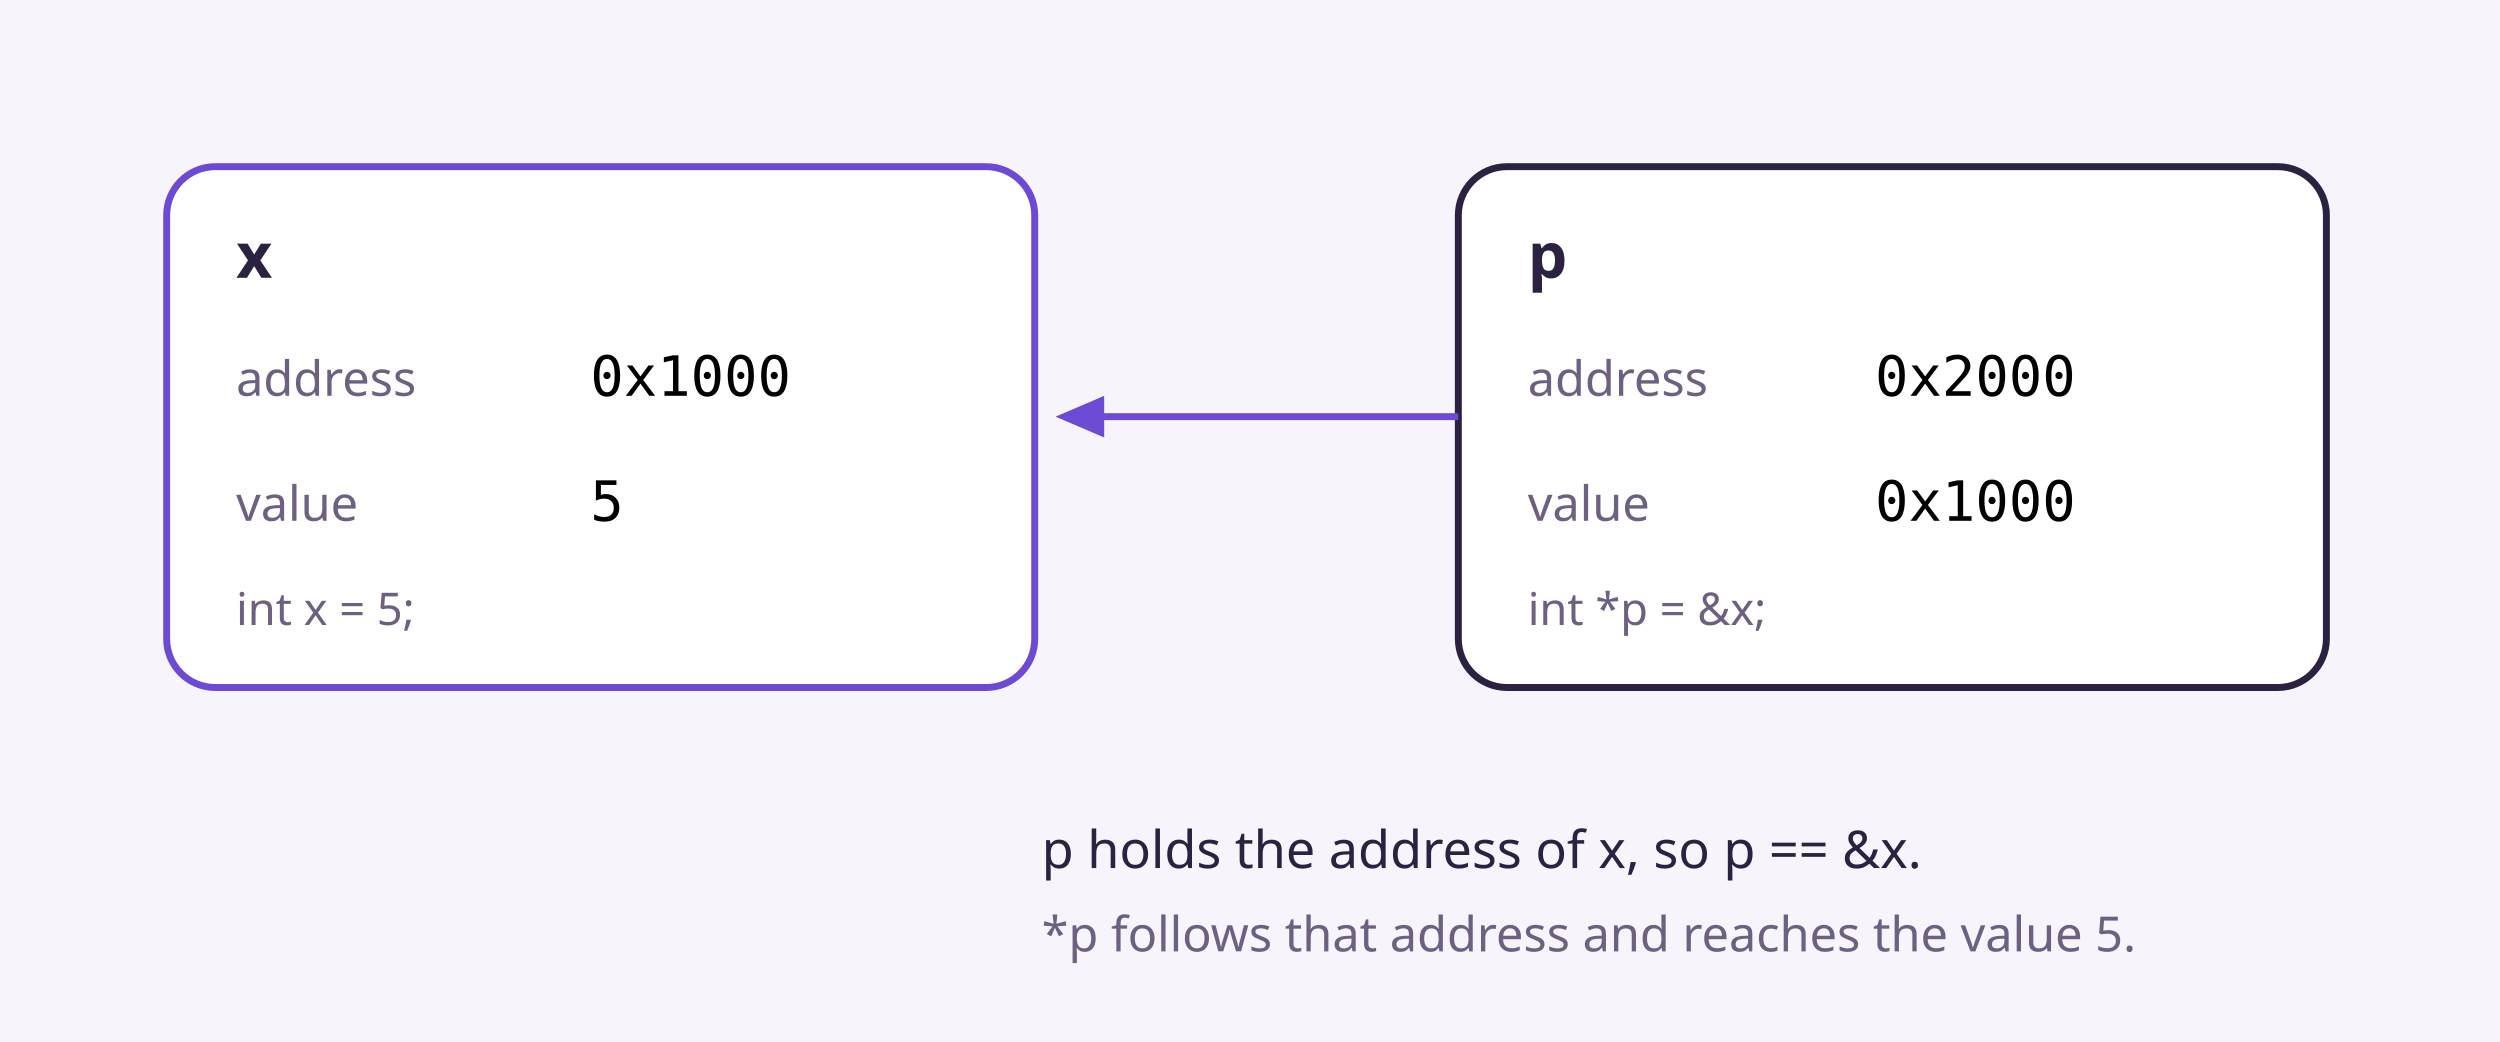
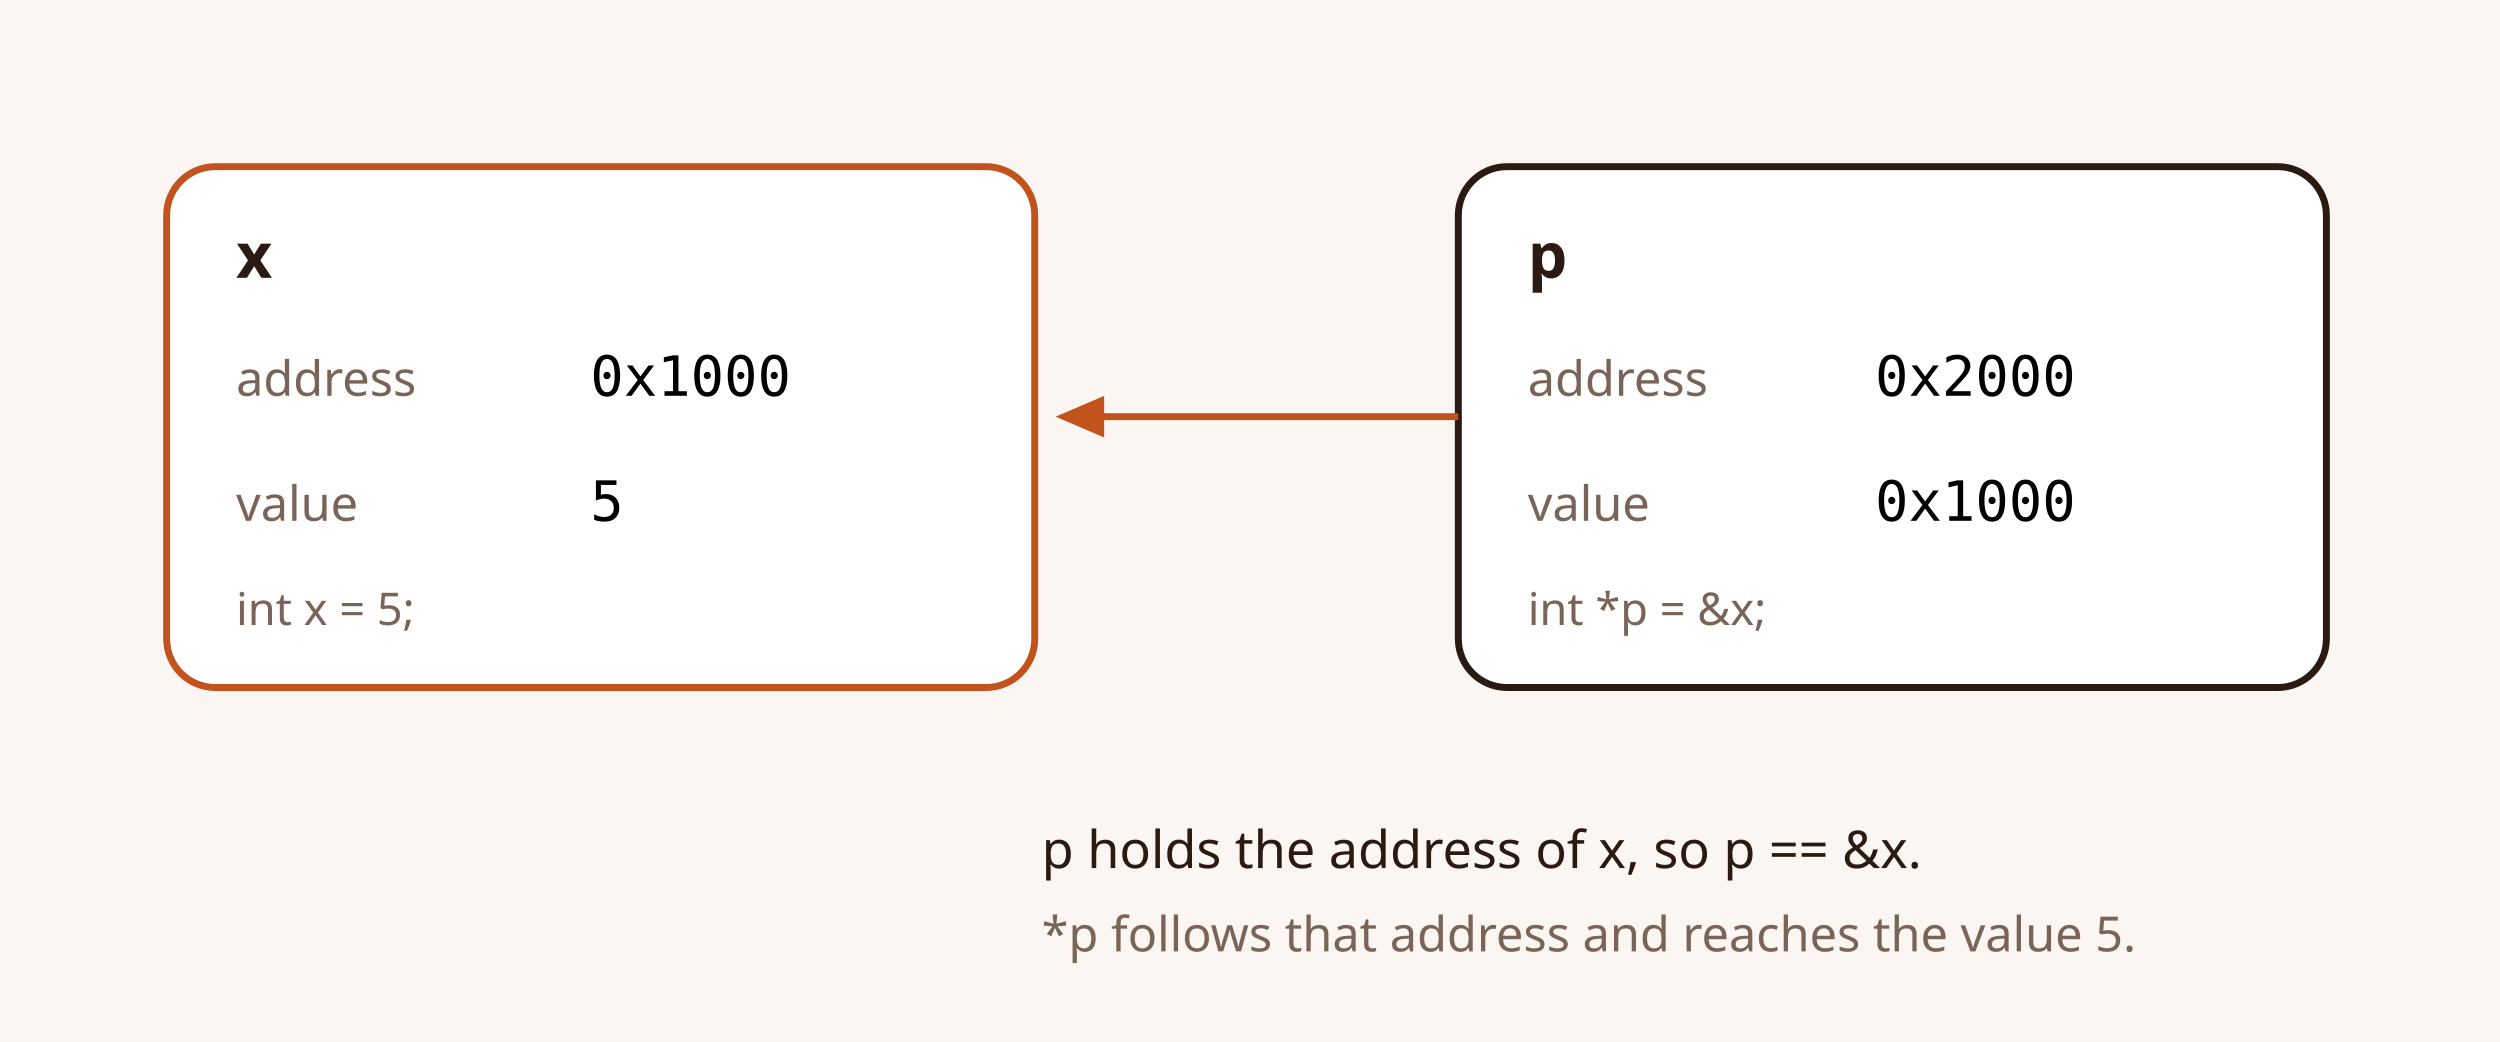
<svg xmlns="http://www.w3.org/2000/svg" viewBox="0 0 720 300" role="img">
  <style>
-   .t { font-family: Heebo, system-ui, sans-serif; fill: #2c2140; }
-   .m { font-family: Heebo, system-ui, sans-serif; fill: #6d6080; }
+   .t { font-family: Heebo, system-ui, sans-serif; fill: #2a1a12; }
+   .m { font-family: Heebo, system-ui, sans-serif; fill: #7a6458; }
  .w { font-family: Heebo, system-ui, sans-serif; fill: #ffffff; }
  .mono { font-family: "Source Code Pro", ui-monospace, monospace; }
  .step { opacity: 1; }
  @media (prefers-reduced-motion: no-preference) {
    .step { animation: appear 0.45s ease both; }
  }
  @keyframes appear { from { opacity: 0; } to { opacity: 1; } }
  @media (prefers-reduced-motion: reduce) {
    .step { animation: none !important; opacity: 1 !important; }
  }
</style>
-   <rect width="720" height="300" fill="#f7f4fb" />
+   <rect width="720" height="300" fill="#fbf6f2" />
  <g class="step" style="animation-delay:0.08s">
-     <rect x="48" y="48" width="250" height="150" rx="14" fill="#ffffff" stroke="#6d4ad4" stroke-width="2" />
+     <rect x="48" y="48" width="250" height="150" rx="14" fill="#ffffff" stroke="#c2531d" stroke-width="2" />
    <text x="68" y="80" class="t" font-size="18" font-weight="700">x</text>
    <text x="68" y="114" class="m" font-size="14">address</text>
    <text x="170" y="114" class="mono" font-size="16">0x1000</text>
    <text x="68" y="150" class="m" font-size="14">value</text>
    <text x="170" y="150" class="mono" font-size="16">5</text>
    <text x="68" y="180" class="m" font-size="13">int x = 5;</text>
  </g>
  <g class="step" style="animation-delay:0.20s">
-     <rect x="420" y="48" width="250" height="150" rx="14" fill="#ffffff" stroke="#2c2140" stroke-width="2" />
+     <rect x="420" y="48" width="250" height="150" rx="14" fill="#ffffff" stroke="#2a1a12" stroke-width="2" />
    <text x="440" y="80" class="t" font-size="18" font-weight="700">p</text>
    <text x="440" y="114" class="m" font-size="14">address</text>
    <text x="540" y="114" class="mono" font-size="16">0x2000</text>
    <text x="440" y="150" class="m" font-size="14">value</text>
    <text x="540" y="150" class="mono" font-size="16">0x1000</text>
    <text x="440" y="180" class="m" font-size="13">int *p = &amp;x;</text>
  </g>
  <g class="step" style="animation-delay:0.32s">
-     <path d="M420 120 H310" stroke="#6d4ad4" stroke-width="2" fill="none" />
-     <path d="M318 114 L304 120 L318 126" fill="#6d4ad4" />
+     <path d="M420 120 H310" stroke="#c2531d" stroke-width="2" fill="none" />
+     <path d="M318 114 L304 120 L318 126" fill="#c2531d" />
    <text x="300" y="250" class="t" font-size="15">p holds the address of x, so p == &amp;x.</text>
    <text x="300" y="274" class="m" font-size="14">*p follows that address and reaches the value 5.</text>
  </g>
</svg>
